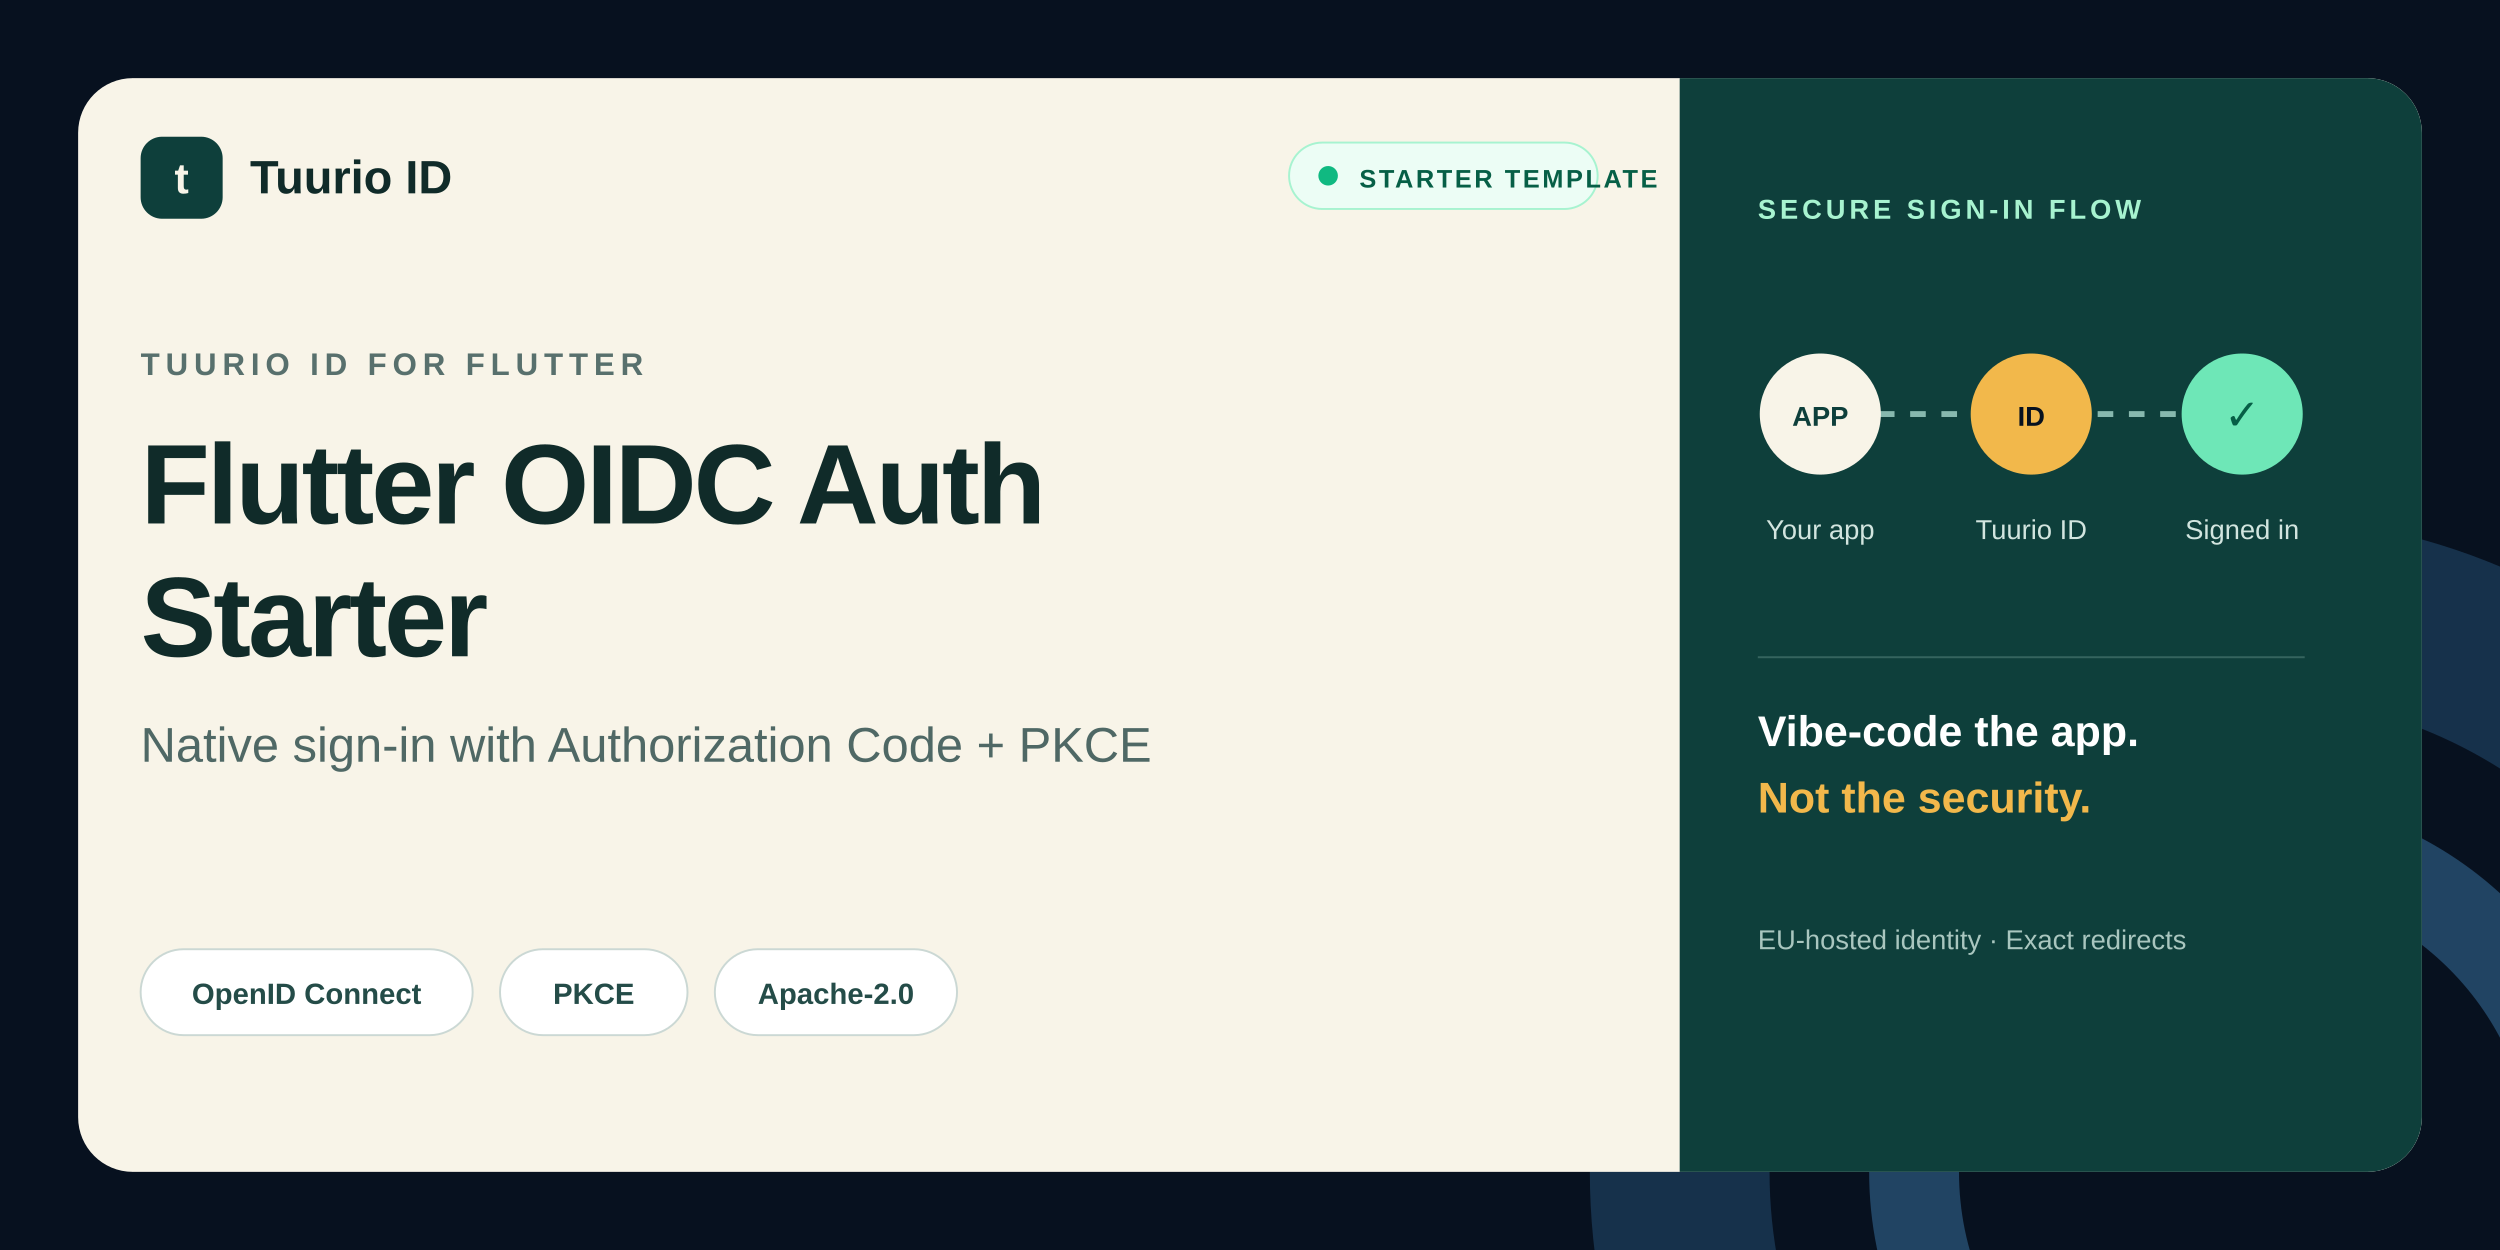
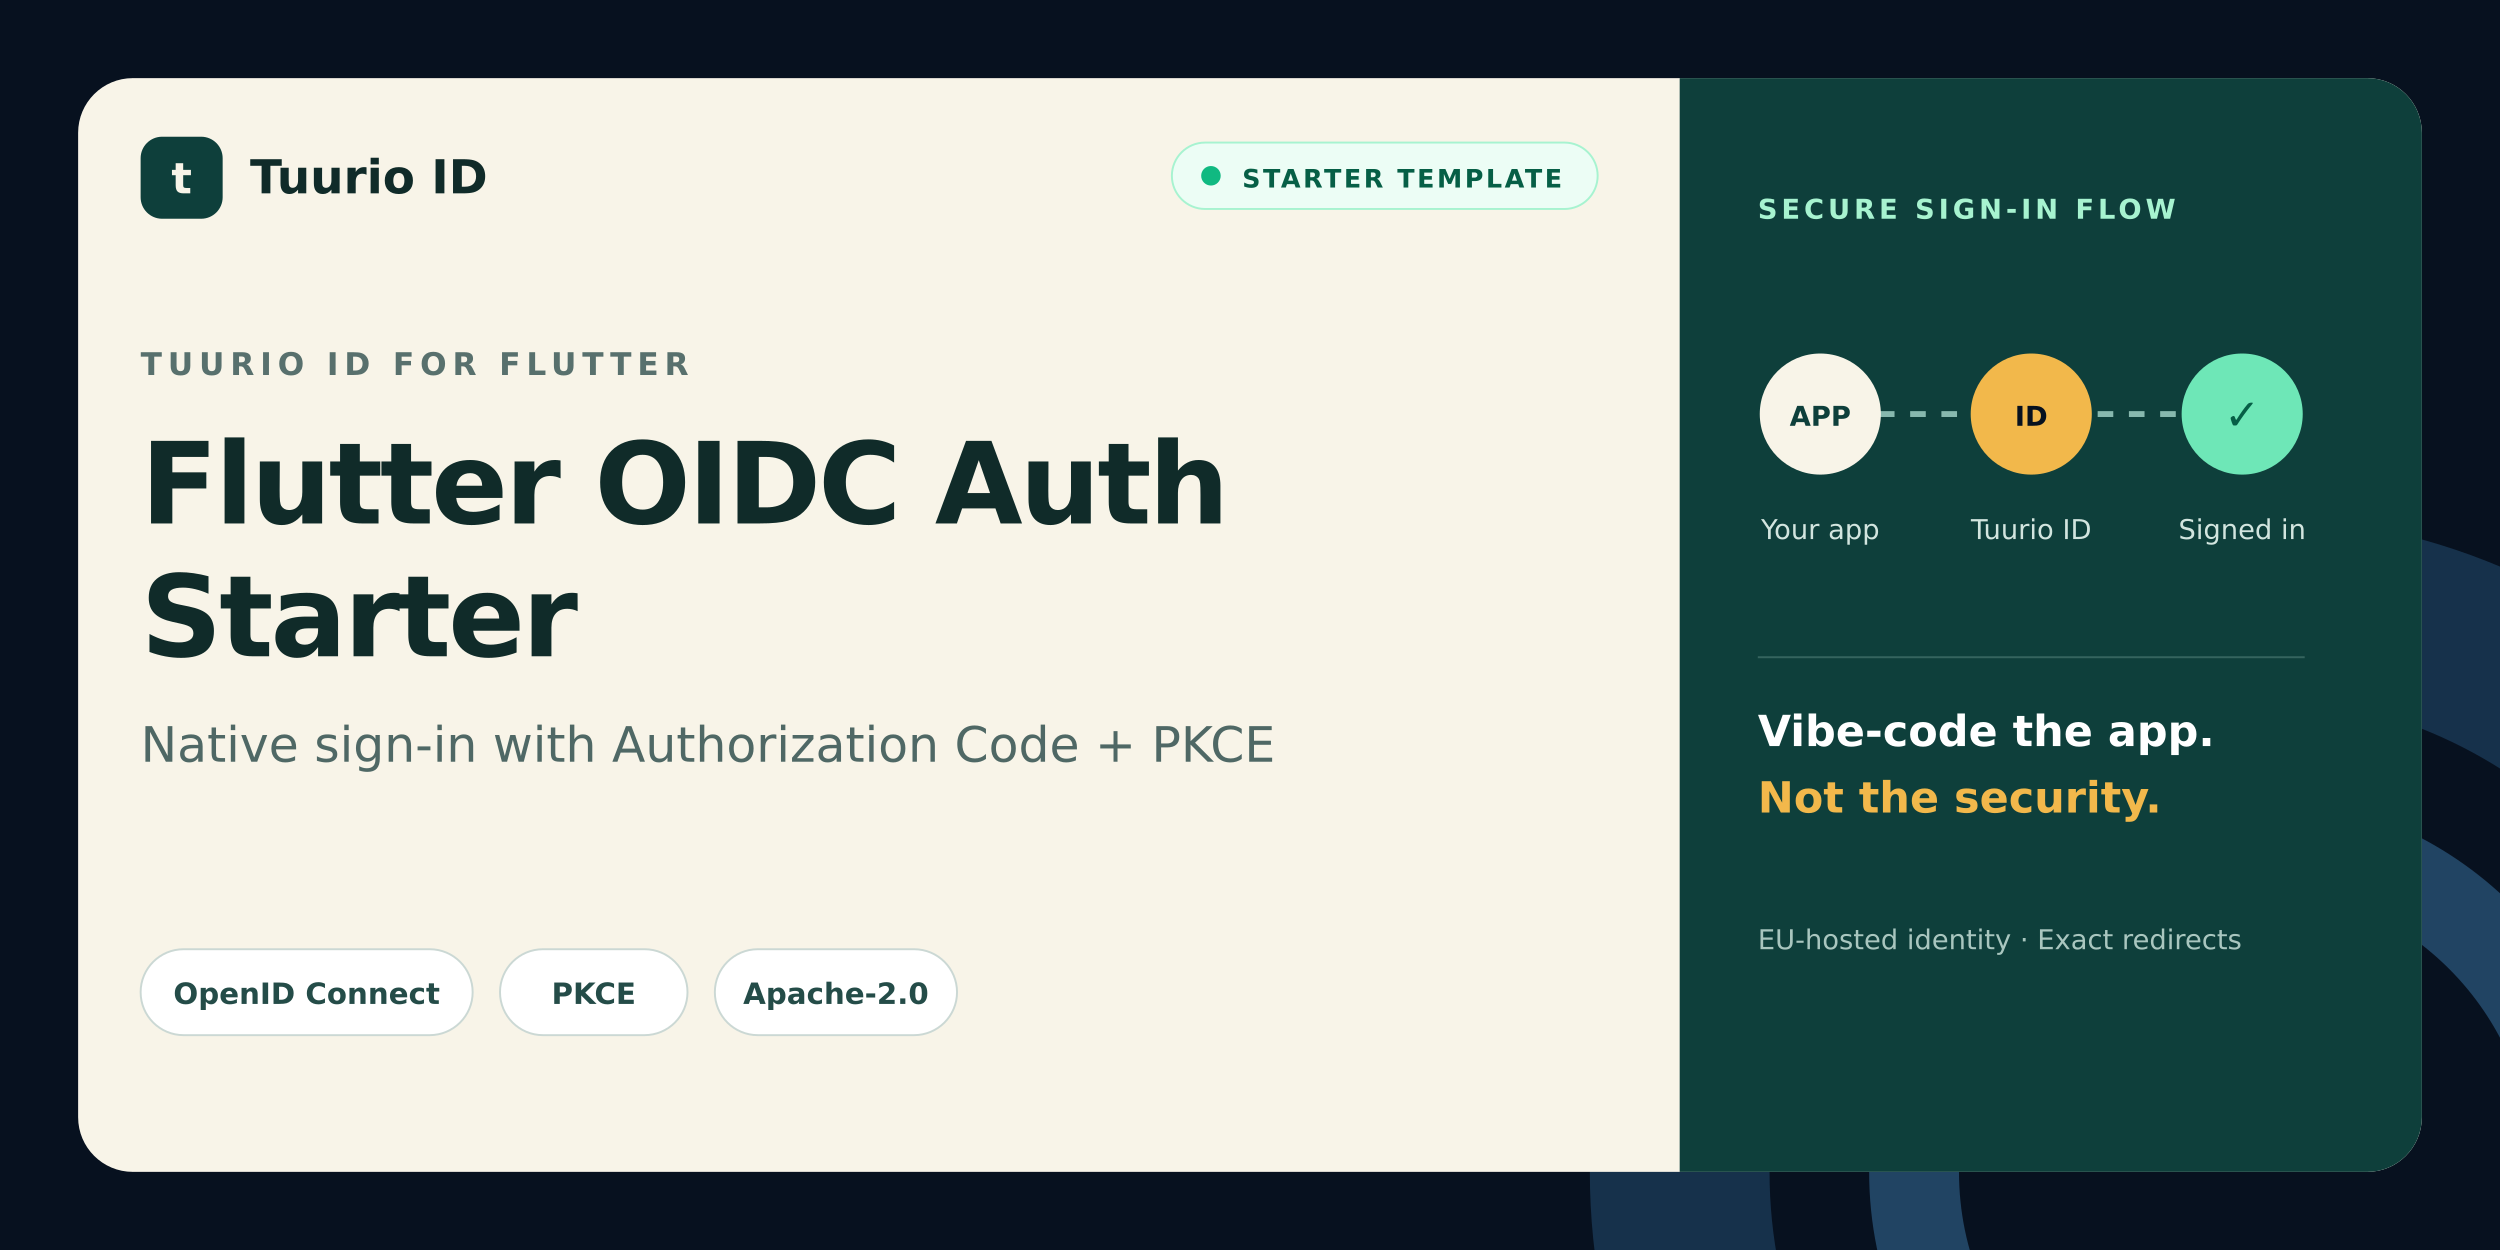
<svg xmlns="http://www.w3.org/2000/svg" width="1280" height="640" viewBox="0 0 1280 640">
  <rect width="1280" height="640" fill="#07111f" />
  <circle cx="1150" cy="600" r="290" fill="none" stroke="#16314b" stroke-width="92" />
  <circle cx="1150" cy="600" r="170" fill="none" stroke="#214463" stroke-width="46" />
  <rect x="40" y="40" width="1200" height="560" rx="28" fill="#f8f4e8" />
  <path d="M860 40h352a28 28 0 0 1 28 28v504a28 28 0 0 1-28 28H860z" fill="#0e3f3b" />
  <rect x="72" y="70" width="42" height="42" rx="11" fill="#0e3f3b" />
-   <text x="93" y="99" text-anchor="middle" fill="#f8f4e8" font-family="Arial, Helvetica, sans-serif" font-size="22" font-weight="700">t</text>
-   <text x="128" y="99" fill="#102b29" font-family="Arial, Helvetica, sans-serif" font-size="24" font-weight="700">Tuurio ID</text>
-   <rect x="660" y="73" width="158" height="34" rx="17" fill="#ecfdf5" stroke="#a7f3d0" />
-   <circle cx="680" cy="90" r="5" fill="#10b981" />
-   <text x="696" y="96" fill="#065f46" font-family="Arial, Helvetica, sans-serif" font-size="13" font-weight="700" letter-spacing="1.3">STARTER TEMPLATE</text>
-   <text x="72" y="192" fill="#58706d" font-family="Arial, Helvetica, sans-serif" font-size="16" font-weight="700" letter-spacing="3">TUURIO ID FOR FLUTTER</text>
-   <text x="72" y="268" fill="#102b29" font-family="Arial, Helvetica, sans-serif" font-size="58" font-weight="700" letter-spacing="-1.5">
+   <text x="93" y="99" text-anchor="middle" fill="#f8f4e8" font-family="DejaVu Sans, Arial, Helvetica, sans-serif" font-size="22" font-weight="700">t</text>
+   <text x="128" y="99" fill="#102b29" font-family="DejaVu Sans, Arial, Helvetica, sans-serif" font-size="24" font-weight="700">Tuurio ID</text>
+   <rect x="600" y="73" width="218" height="34" rx="17" fill="#ecfdf5" stroke="#a7f3d0" />
+   <circle cx="620" cy="90" r="5" fill="#10b981" />
+   <text x="636" y="96" fill="#065f46" font-family="DejaVu Sans, Arial, Helvetica, sans-serif" font-size="13" font-weight="700" letter-spacing="1.3">STARTER TEMPLATE</text>
+   <text x="72" y="192" fill="#58706d" font-family="DejaVu Sans, Arial, Helvetica, sans-serif" font-size="16" font-weight="700" letter-spacing="3">TUURIO ID FOR FLUTTER</text>
+   <text x="72" y="268" fill="#102b29" font-family="DejaVu Sans, Arial, Helvetica, sans-serif" font-size="58" font-weight="700" letter-spacing="-1.5">
    <tspan x="72" dy="0">Flutter OIDC Auth</tspan>
    <tspan x="72" dy="68">Starter</tspan>
  </text>
-   <text x="72" y="390" fill="#4f6865" font-family="Arial, Helvetica, sans-serif" font-size="25">Native sign-in with Authorization Code + PKCE</text>
+   <text x="72" y="390" fill="#4f6865" font-family="DejaVu Sans, Arial, Helvetica, sans-serif" font-size="25">Native sign-in with Authorization Code + PKCE</text>
  <g transform="translate(72 486)">
    <rect width="170" height="44" rx="22" fill="#ffffff" stroke="#cbd8d4" />
-     <text x="85" y="28" text-anchor="middle" fill="#244c48" font-family="Arial, Helvetica, sans-serif" font-size="15" font-weight="700">OpenID Connect</text>
+     <text x="85" y="28" text-anchor="middle" fill="#244c48" font-family="DejaVu Sans, Arial, Helvetica, sans-serif" font-size="15" font-weight="700">OpenID Connect</text>
    <rect x="184" width="96" height="44" rx="22" fill="#ffffff" stroke="#cbd8d4" />
-     <text x="232" y="28" text-anchor="middle" fill="#244c48" font-family="Arial, Helvetica, sans-serif" font-size="15" font-weight="700">PKCE</text>
+     <text x="232" y="28" text-anchor="middle" fill="#244c48" font-family="DejaVu Sans, Arial, Helvetica, sans-serif" font-size="15" font-weight="700">PKCE</text>
    <rect x="294" width="124" height="44" rx="22" fill="#ffffff" stroke="#cbd8d4" />
-     <text x="356" y="28" text-anchor="middle" fill="#244c48" font-family="Arial, Helvetica, sans-serif" font-size="15" font-weight="700">Apache-2.0</text>
+     <text x="356" y="28" text-anchor="middle" fill="#244c48" font-family="DejaVu Sans, Arial, Helvetica, sans-serif" font-size="15" font-weight="700">Apache-2.0</text>
  </g>
  <g transform="translate(900 112)">
-     <text x="0" y="0" fill="#a7f3d0" font-family="Arial, Helvetica, sans-serif" font-size="14" font-weight="700" letter-spacing="2">SECURE SIGN-IN FLOW</text>
+     <text x="0" y="0" fill="#a7f3d0" font-family="DejaVu Sans, Arial, Helvetica, sans-serif" font-size="14" font-weight="700" letter-spacing="2">SECURE SIGN-IN FLOW</text>
    <line x1="30" y1="100" x2="250" y2="100" stroke="#87b8ae" stroke-width="3" stroke-dasharray="8 8" />
    <circle cx="32" cy="100" r="31" fill="#f8f4e8" />
    <circle cx="140" cy="100" r="31" fill="#f2b84b" />
    <circle cx="248" cy="100" r="31" fill="#6ee7b7" />
-     <text x="32" y="106" text-anchor="middle" fill="#0e3f3b" font-family="Arial, Helvetica, sans-serif" font-size="14" font-weight="700">APP</text>
-     <text x="140" y="106" text-anchor="middle" fill="#07111f" font-family="Arial, Helvetica, sans-serif" font-size="14" font-weight="700">ID</text>
-     <text x="248" y="108" text-anchor="middle" fill="#065f46" font-family="Arial, Helvetica, sans-serif" font-size="22" font-weight="700">✓</text>
-     <text x="32" y="164" text-anchor="middle" fill="#d2e5df" font-family="Arial, Helvetica, sans-serif" font-size="14">Your app</text>
-     <text x="140" y="164" text-anchor="middle" fill="#d2e5df" font-family="Arial, Helvetica, sans-serif" font-size="14">Tuurio ID</text>
-     <text x="248" y="164" text-anchor="middle" fill="#d2e5df" font-family="Arial, Helvetica, sans-serif" font-size="14">Signed in</text>
+     <text x="32" y="106" text-anchor="middle" fill="#0e3f3b" font-family="DejaVu Sans, Arial, Helvetica, sans-serif" font-size="14" font-weight="700">APP</text>
+     <text x="140" y="106" text-anchor="middle" fill="#07111f" font-family="DejaVu Sans, Arial, Helvetica, sans-serif" font-size="14" font-weight="700">ID</text>
+     <text x="248" y="108" text-anchor="middle" fill="#065f46" font-family="DejaVu Sans, Arial, Helvetica, sans-serif" font-size="22" font-weight="700">✓</text>
+     <text x="32" y="164" text-anchor="middle" fill="#d2e5df" font-family="DejaVu Sans, Arial, Helvetica, sans-serif" font-size="14">Your app</text>
+     <text x="140" y="164" text-anchor="middle" fill="#d2e5df" font-family="DejaVu Sans, Arial, Helvetica, sans-serif" font-size="14">Tuurio ID</text>
+     <text x="248" y="164" text-anchor="middle" fill="#d2e5df" font-family="DejaVu Sans, Arial, Helvetica, sans-serif" font-size="14">Signed in</text>
    <rect x="0" y="224" width="280" height="1" fill="#35645e" />
-     <text x="0" y="270" fill="#ffffff" font-family="Arial, Helvetica, sans-serif" font-size="22" font-weight="700">Vibe-code the app.</text>
-     <text x="0" y="304" fill="#f2b84b" font-family="Arial, Helvetica, sans-serif" font-size="22" font-weight="700">Not the security.</text>
-     <text x="0" y="374" fill="#a9c6bf" font-family="Arial, Helvetica, sans-serif" font-size="14">EU-hosted identity · Exact redirects</text>
+     <text x="0" y="270" fill="#ffffff" font-family="DejaVu Sans, Arial, Helvetica, sans-serif" font-size="22" font-weight="700">Vibe-code the app.</text>
+     <text x="0" y="304" fill="#f2b84b" font-family="DejaVu Sans, Arial, Helvetica, sans-serif" font-size="22" font-weight="700">Not the security.</text>
+     <text x="0" y="374" fill="#a9c6bf" font-family="DejaVu Sans, Arial, Helvetica, sans-serif" font-size="14">EU-hosted identity · Exact redirects</text>
  </g>
</svg>
